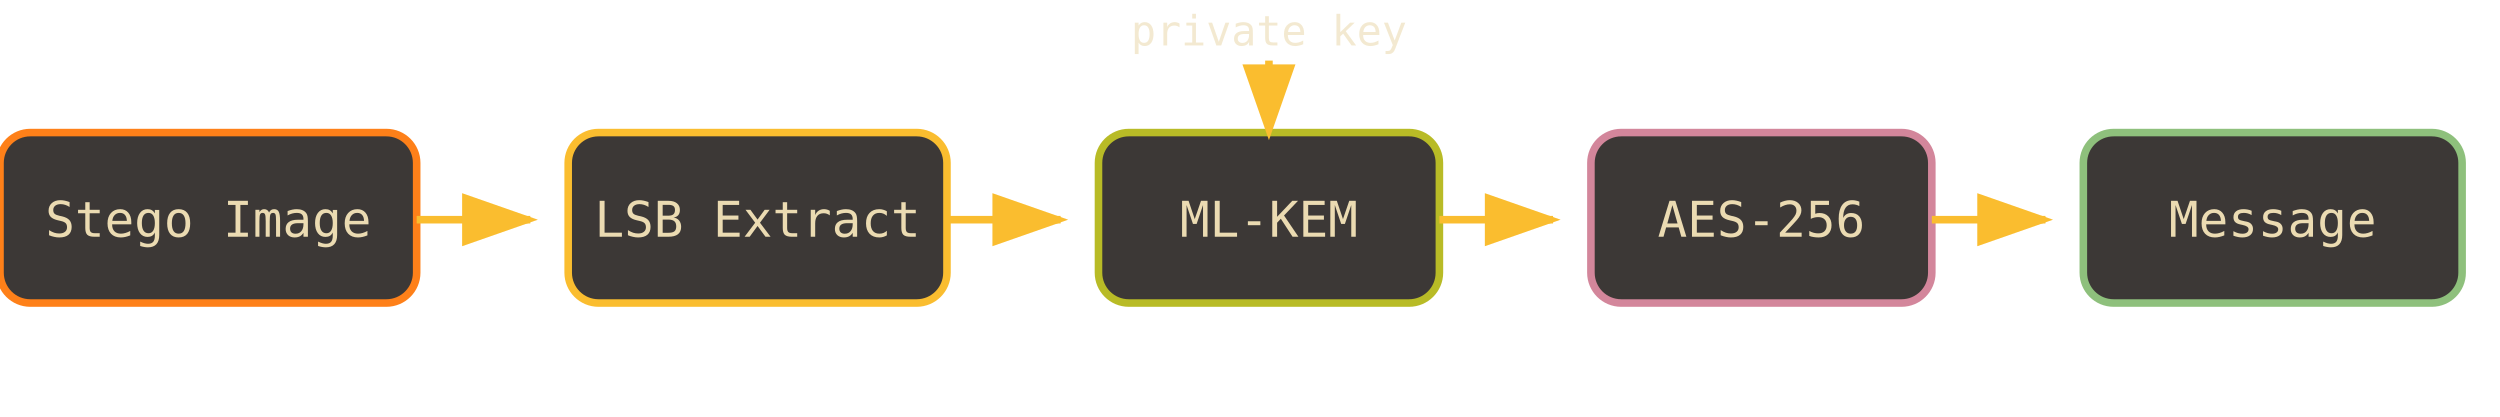
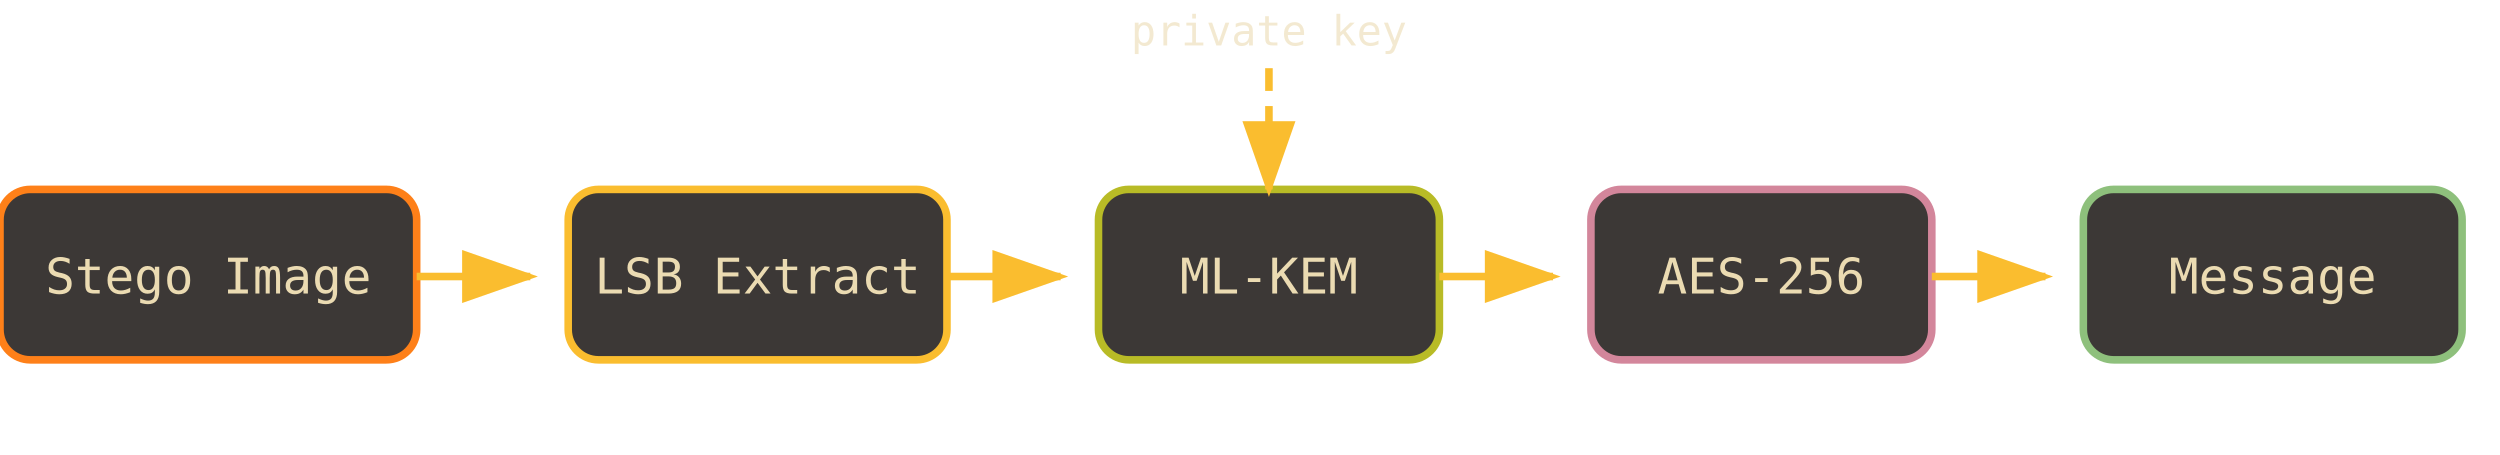
- <svg xmlns="http://www.w3.org/2000/svg" viewBox="0 0 660 110">
+ <svg xmlns="http://www.w3.org/2000/svg" viewBox="0 0 660 120">
  <g>
-     <rect x="0" y="35" width="110" height="45" rx="8" ry="8" fill="#3c3836" stroke="#fe8019" stroke-width="2" />
-     <text x="55.0" y="62.5" fill="#ebdbb2" text-anchor="middle" font-family="monospace" font-size="13">Stego Image</text>
+     <rect x="0" y="50" width="110" height="45" rx="8" ry="8" fill="#3c3836" stroke="#fe8019" stroke-width="2" />
+     <text x="55.0" y="77.5" fill="#ebdbb2" text-anchor="middle" font-family="monospace" font-size="13">Stego Image</text>
  </g>
  <g>
    <defs>
      <marker id="arrow1" markerWidth="10" markerHeight="7" refX="9" refY="3.5" orient="auto">
        <polygon points="0 0, 10 3.5, 0 7" fill="#fabd2f" />
      </marker>
    </defs>
-     <line x1="110" y1="58" x2="140" y2="58" stroke="#fabd2f" stroke-width="2" marker-end="url(#arrow1)" />
+     <line x1="110" y1="73" x2="140" y2="73" stroke="#fabd2f" stroke-width="2" marker-end="url(#arrow1)" />
  </g>
  <g>
-     <rect x="150" y="35" width="100" height="45" rx="8" ry="8" fill="#3c3836" stroke="#fabd2f" stroke-width="2" />
-     <text x="200.0" y="62.5" fill="#ebdbb2" text-anchor="middle" font-family="monospace" font-size="13">LSB Extract</text>
+     <rect x="150" y="50" width="100" height="45" rx="8" ry="8" fill="#3c3836" stroke="#fabd2f" stroke-width="2" />
+     <text x="200.0" y="77.5" fill="#ebdbb2" text-anchor="middle" font-family="monospace" font-size="13">LSB Extract</text>
  </g>
  <g>
    <defs>
      <marker id="arrow2" markerWidth="10" markerHeight="7" refX="9" refY="3.5" orient="auto">
        <polygon points="0 0, 10 3.5, 0 7" fill="#fabd2f" />
      </marker>
    </defs>
-     <line x1="250" y1="58" x2="280" y2="58" stroke="#fabd2f" stroke-width="2" marker-end="url(#arrow2)" />
+     <line x1="250" y1="73" x2="280" y2="73" stroke="#fabd2f" stroke-width="2" marker-end="url(#arrow2)" />
  </g>
  <g>
-     <rect x="290" y="35" width="90" height="45" rx="8" ry="8" fill="#3c3836" stroke="#b8bb26" stroke-width="2" />
-     <text x="335.0" y="62.5" fill="#ebdbb2" text-anchor="middle" font-family="monospace" font-size="13">ML-KEM</text>
+     <rect x="290" y="50" width="90" height="45" rx="8" ry="8" fill="#3c3836" stroke="#b8bb26" stroke-width="2" />
+     <text x="335.0" y="77.5" fill="#ebdbb2" text-anchor="middle" font-family="monospace" font-size="13">ML-KEM</text>
  </g>
  <g>
    <defs>
      <marker id="arrow3" markerWidth="10" markerHeight="7" refX="9" refY="3.5" orient="auto">
        <polygon points="0 0, 10 3.5, 0 7" fill="#fabd2f" />
      </marker>
    </defs>
-     <line x1="380" y1="58" x2="410" y2="58" stroke="#fabd2f" stroke-width="2" marker-end="url(#arrow3)" />
+     <line x1="380" y1="73" x2="410" y2="73" stroke="#fabd2f" stroke-width="2" marker-end="url(#arrow3)" />
  </g>
  <g>
-     <rect x="420" y="35" width="90" height="45" rx="8" ry="8" fill="#3c3836" stroke="#d3869b" stroke-width="2" />
-     <text x="465.0" y="62.5" fill="#ebdbb2" text-anchor="middle" font-family="monospace" font-size="13">AES-256</text>
+     <rect x="420" y="50" width="90" height="45" rx="8" ry="8" fill="#3c3836" stroke="#d3869b" stroke-width="2" />
+     <text x="465.0" y="77.5" fill="#ebdbb2" text-anchor="middle" font-family="monospace" font-size="13">AES-256</text>
  </g>
  <g>
    <defs>
      <marker id="arrow4" markerWidth="10" markerHeight="7" refX="9" refY="3.5" orient="auto">
        <polygon points="0 0, 10 3.5, 0 7" fill="#fabd2f" />
      </marker>
    </defs>
-     <line x1="510" y1="58" x2="540" y2="58" stroke="#fabd2f" stroke-width="2" marker-end="url(#arrow4)" />
+     <line x1="510" y1="73" x2="540" y2="73" stroke="#fabd2f" stroke-width="2" marker-end="url(#arrow4)" />
  </g>
  <g>
-     <rect x="550" y="35" width="100" height="45" rx="8" ry="8" fill="#3c3836" stroke="#8ec07c" stroke-width="2" />
-     <text x="600.0" y="62.5" fill="#ebdbb2" text-anchor="middle" font-family="monospace" font-size="13">Message</text>
+     <rect x="550" y="50" width="100" height="45" rx="8" ry="8" fill="#3c3836" stroke="#8ec07c" stroke-width="2" />
+     <text x="600.0" y="77.5" fill="#ebdbb2" text-anchor="middle" font-family="monospace" font-size="13">Message</text>
  </g>
  <text x="335" y="12" fill="#ebdbb2" text-anchor="middle" font-family="monospace" font-size="11" opacity="0.6">private key</text>
  <g>
    <defs>
      <marker id="arrow5" markerWidth="10" markerHeight="7" refX="9" refY="3.5" orient="auto">
        <polygon points="0 0, 10 3.5, 0 7" fill="#fabd2f" />
      </marker>
    </defs>
-     <line x1="335" y1="16" x2="335" y2="35" stroke="#fabd2f" stroke-width="2" stroke-dasharray="6,4" marker-end="url(#arrow5)" />
+     <line x1="335" y1="18" x2="335" y2="50" stroke="#fabd2f" stroke-width="2" stroke-dasharray="6,4" marker-end="url(#arrow5)" />
  </g>
</svg>
